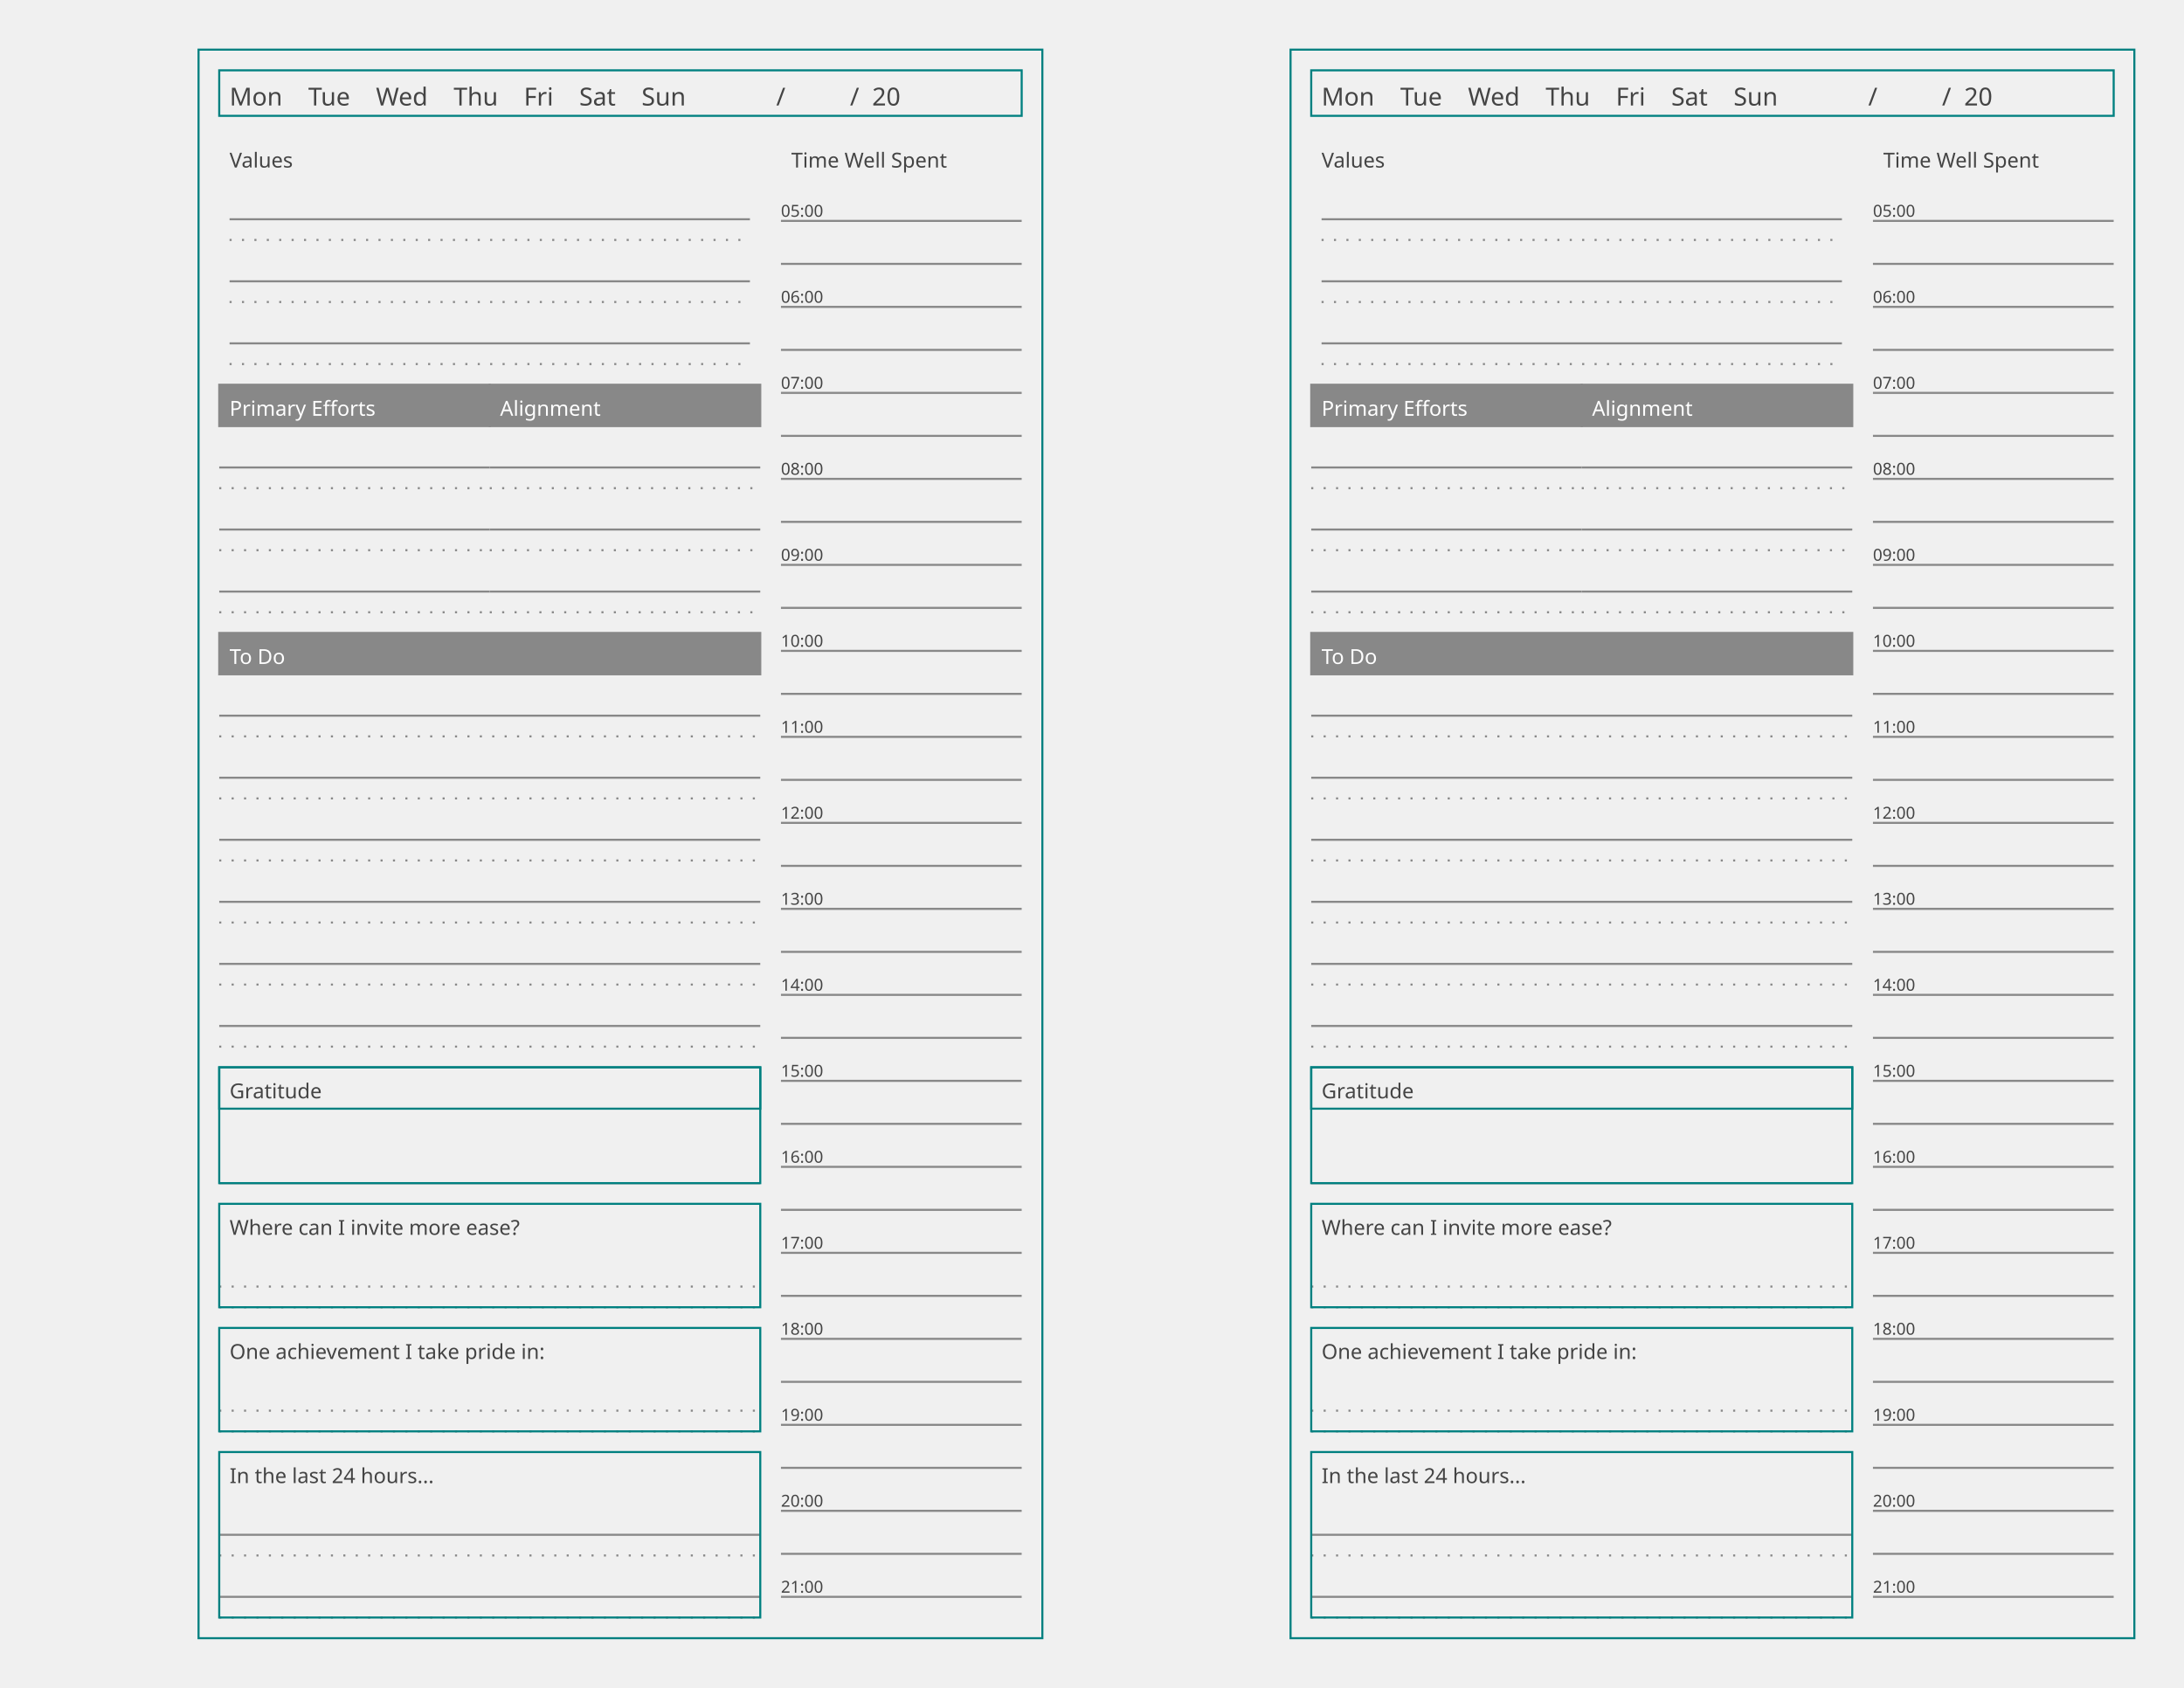
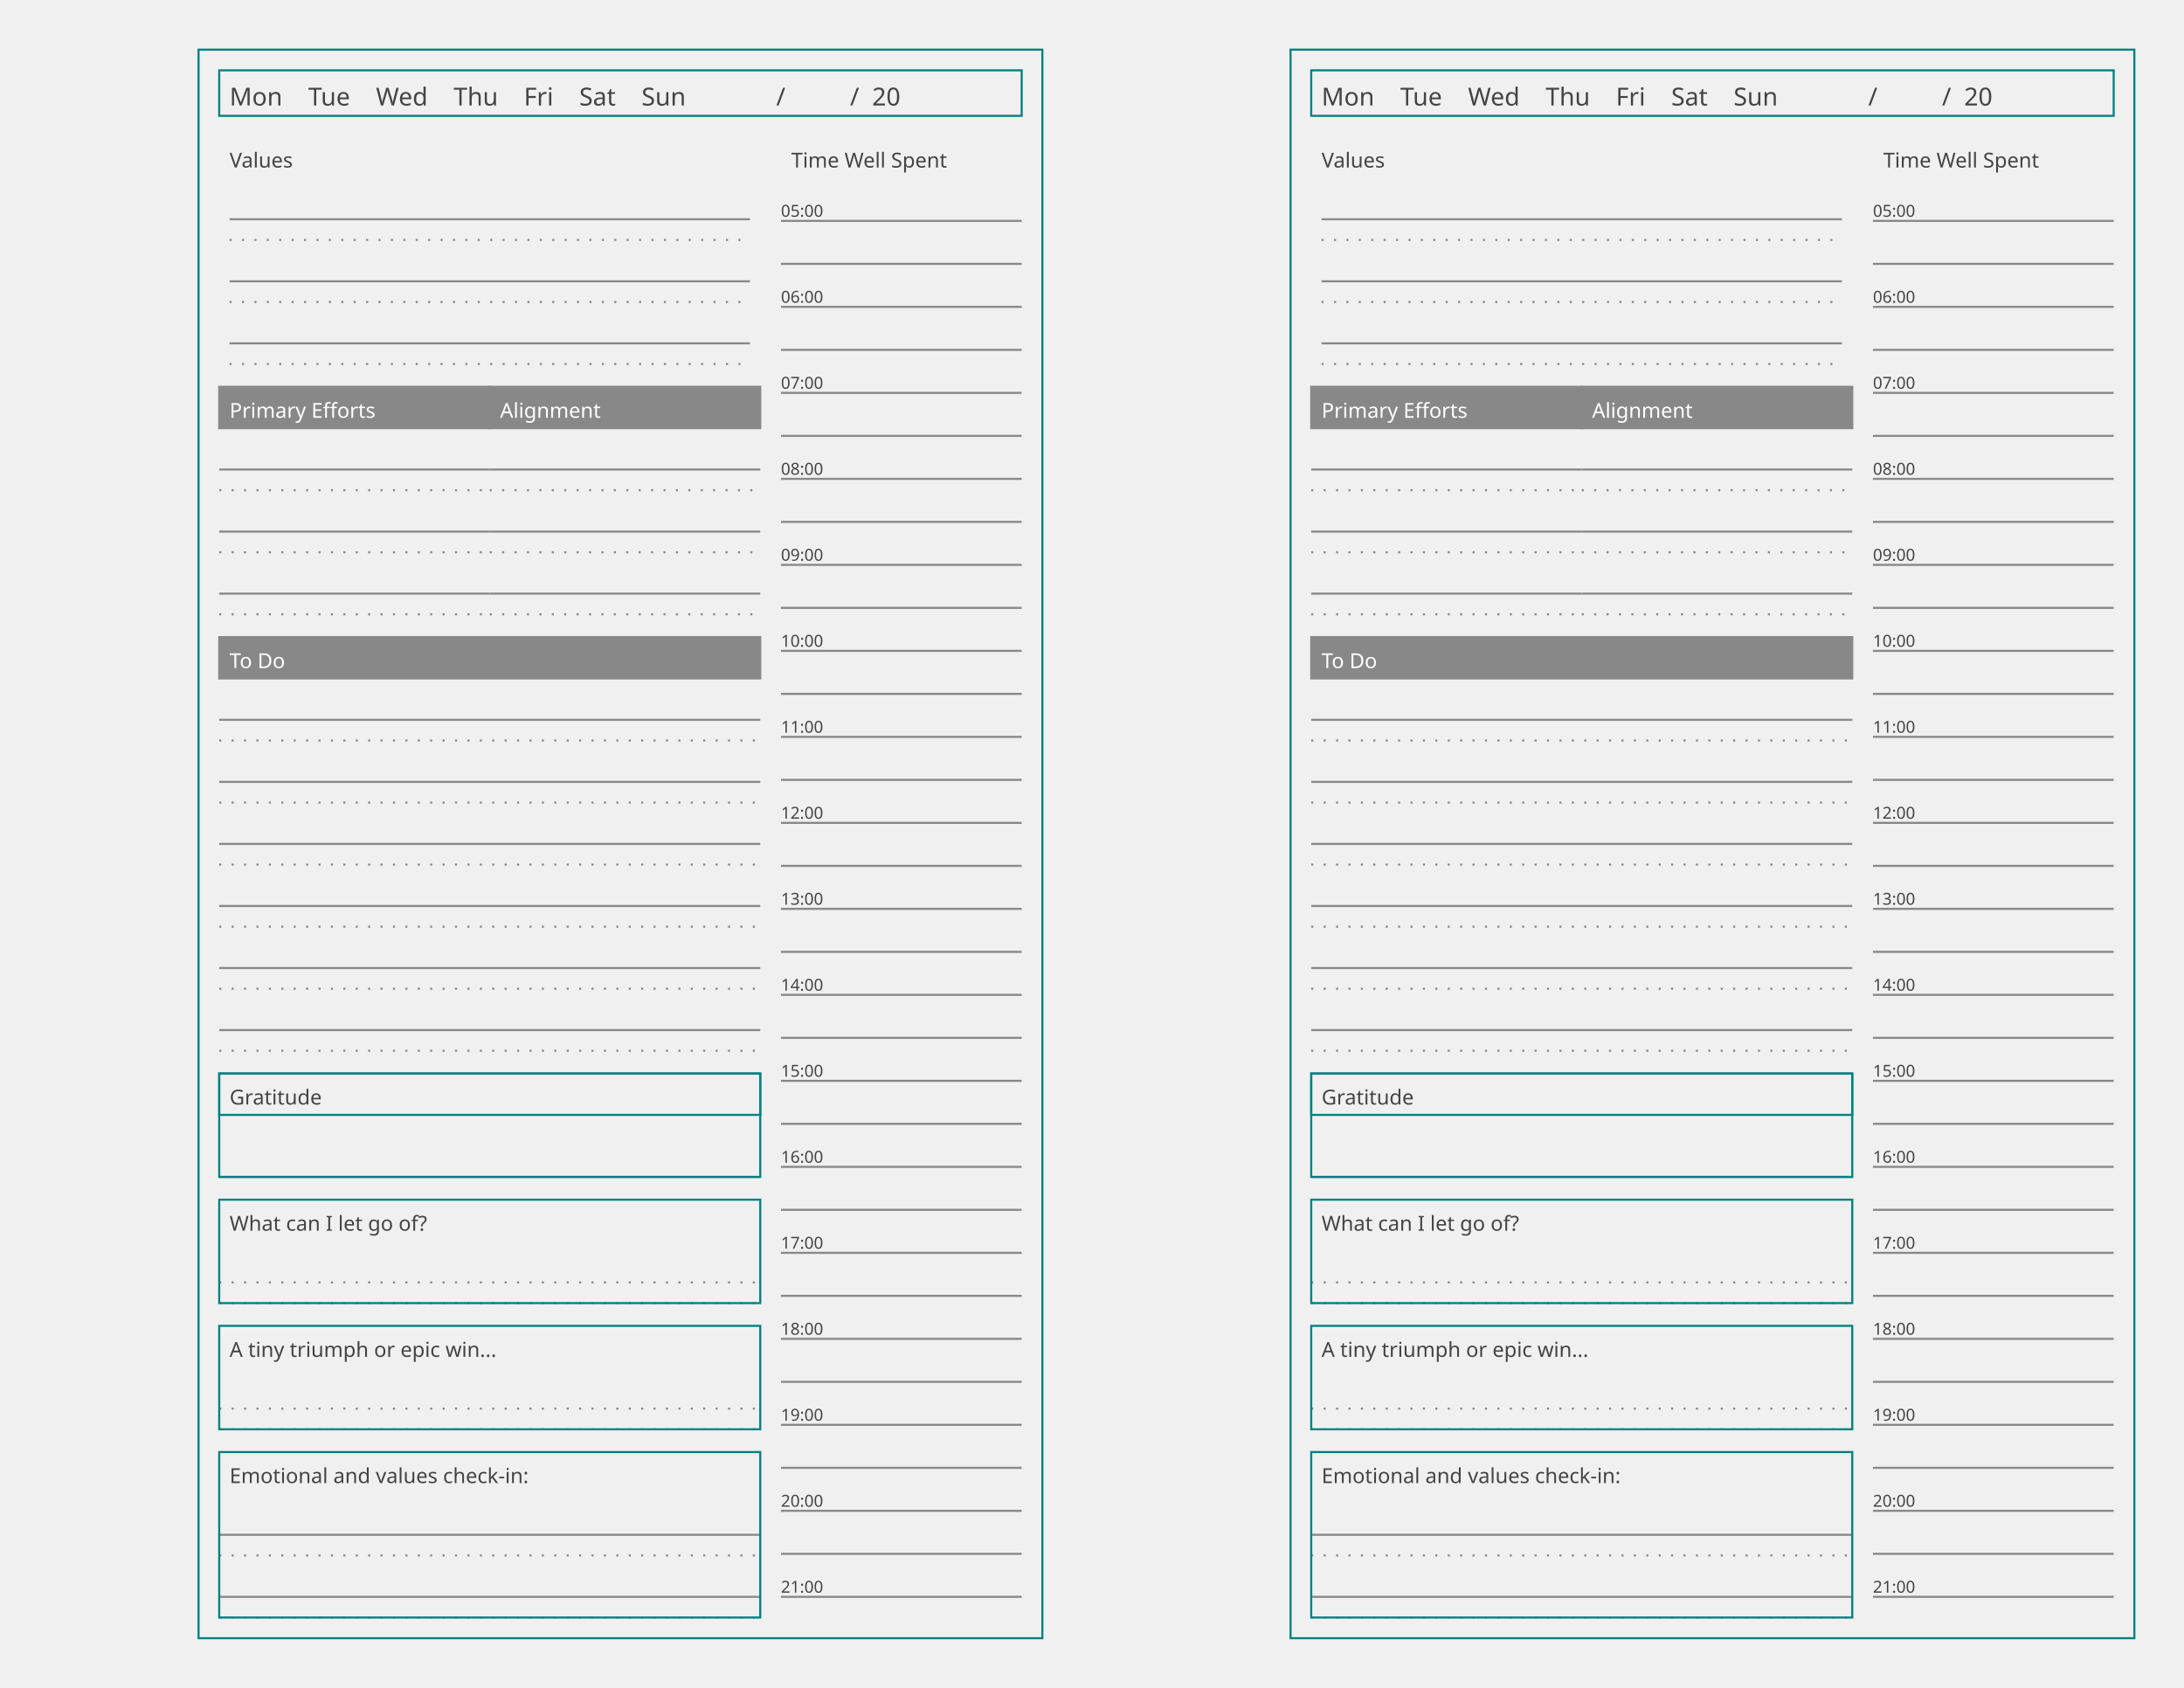
<svg xmlns="http://www.w3.org/2000/svg" baseProfile="tiny" height="8.5in" version="1.2" width="11in">
  <defs />
  <g transform="translate(96, 24.0)">
    <rect fill="none" height="768.0" stroke="#008080" width="408.0" x="0" y="0" />
    <g transform="translate(10, 10)">
      <rect fill="none" height="22" stroke="#008080" stroke-width="1" width="388.0" x="0" y="0" />
      <text alignment-baseline="text-after-edge" fill="#444444" font-family="Trebuchet MS" font-size="12" text-anchor="start" transform="translate(5,17)">Mon    Tue    Wed    Thu    Fri    Sat    Sun              /          /  20          </text>
    </g>
    <g transform="translate(10, 32)">
      <g transform="translate(0,10)">
        <g>
          <g transform="translate(0,0)">
            <text alignment-baseline="text-after-edge" fill="#444444" font-family="Ubuntu Mono" font-size="10" text-anchor="start" transform="translate(5,15)">Values</text>
          </g>
          <g transform="translate(0,20)">
            <g>
              <line stroke="#888888" stroke-dasharray="1,5" stroke-width="1" transform="translate(5,30.0)" x1="0" x2="251.6" y1="0" y2="0" />
              <line stroke="#888888" stroke-dasharray="1,5" stroke-width="1" transform="translate(5,60.0)" x1="0" x2="251.6" y1="0" y2="0" />
              <line stroke="#888888" stroke-dasharray="1,5" stroke-width="1" transform="translate(5,90.0)" x1="0" x2="251.6" y1="0" y2="0" />
            </g>
            <g>
              <line stroke="#888888" stroke-dasharray="1,0" stroke-width="1" transform="translate(5,20.0)" x1="0" x2="251.6" y1="0" y2="0" />
              <line stroke="#888888" stroke-dasharray="1,0" stroke-width="1" transform="translate(5,50.0)" x1="0" x2="251.6" y1="0" y2="0" />
              <line stroke="#888888" stroke-dasharray="1,0" stroke-width="1" transform="translate(5,80.0)" x1="0" x2="251.6" y1="0" y2="0" />
            </g>
          </g>
        </g>
      </g>
-       <g transform="translate(0,130)">
+       <g transform="translate(0,131.0)">
        <g>
          <g transform="translate(0,0)">
            <g>
              <g transform="translate(0,0)">
                <rect fill="#888888" height="20" stroke="#888888" stroke-width="1" width="130.8" x="0" y="0" />
                <text alignment-baseline="text-after-edge" fill="#ffffff" font-family="Trebuchet MS" font-size="10" text-anchor="start" transform="translate(5,15)">Primary Efforts</text>
              </g>
              <g transform="translate(0,20)">
                <g>
                  <line stroke="#888888" stroke-dasharray="1,5" stroke-width="1" transform="translate(0,30.0)" x1="0" x2="130.8" y1="0" y2="0" />
                  <line stroke="#888888" stroke-dasharray="1,5" stroke-width="1" transform="translate(0,60.0)" x1="0" x2="130.8" y1="0" y2="0" />
                  <line stroke="#888888" stroke-dasharray="1,5" stroke-width="1" transform="translate(0,90.0)" x1="0" x2="130.8" y1="0" y2="0" />
                </g>
                <g>
                  <line stroke="#888888" stroke-dasharray="1,0" stroke-width="1" transform="translate(0,20.0)" x1="0" x2="130.8" y1="0" y2="0" />
                  <line stroke="#888888" stroke-dasharray="1,0" stroke-width="1" transform="translate(0,50.0)" x1="0" x2="130.8" y1="0" y2="0" />
                  <line stroke="#888888" stroke-dasharray="1,0" stroke-width="1" transform="translate(0,80.0)" x1="0" x2="130.8" y1="0" y2="0" />
                </g>
              </g>
            </g>
          </g>
          <g transform="translate(130.8,0)">
            <g>
              <g transform="translate(0,0)">
                <rect fill="#888888" height="20" stroke="#888888" stroke-width="1" width="130.8" x="0" y="0" />
                <text alignment-baseline="text-after-edge" fill="#ffffff" font-family="Trebuchet MS" font-size="10" text-anchor="start" transform="translate(5,15)">Alignment</text>
              </g>
              <g transform="translate(0,20)">
                <g>
                  <line stroke="#888888" stroke-dasharray="1,5" stroke-width="1" transform="translate(0,30.0)" x1="0" x2="130.8" y1="0" y2="0" />
                  <line stroke="#888888" stroke-dasharray="1,5" stroke-width="1" transform="translate(0,60.0)" x1="0" x2="130.8" y1="0" y2="0" />
                  <line stroke="#888888" stroke-dasharray="1,5" stroke-width="1" transform="translate(0,90.0)" x1="0" x2="130.8" y1="0" y2="0" />
                </g>
                <g>
                  <line stroke="#888888" stroke-dasharray="1,0" stroke-width="1" transform="translate(0,20.0)" x1="0" x2="130.8" y1="0" y2="0" />
                  <line stroke="#888888" stroke-dasharray="1,0" stroke-width="1" transform="translate(0,50.0)" x1="0" x2="130.8" y1="0" y2="0" />
                  <line stroke="#888888" stroke-dasharray="1,0" stroke-width="1" transform="translate(0,80.0)" x1="0" x2="130.8" y1="0" y2="0" />
                </g>
              </g>
            </g>
          </g>
        </g>
      </g>
-       <g transform="translate(0,250)">
+       <g transform="translate(0,252.0)">
        <g>
          <g transform="translate(0,0)">
            <rect fill="#888888" height="20" stroke="#888888" stroke-width="1" width="261.6" x="0" y="0" />
            <text alignment-baseline="text-after-edge" fill="#ffffff" font-family="Ubuntu Mono" font-size="10" text-anchor="start" transform="translate(5,15)">To Do</text>
          </g>
          <g transform="translate(0,20)">
            <g>
              <line stroke="#888888" stroke-dasharray="1,5" stroke-width="1" transform="translate(0,30.0)" x1="0" x2="261.6" y1="0" y2="0" />
              <line stroke="#888888" stroke-dasharray="1,5" stroke-width="1" transform="translate(0,60.0)" x1="0" x2="261.6" y1="0" y2="0" />
              <line stroke="#888888" stroke-dasharray="1,5" stroke-width="1" transform="translate(0,90.0)" x1="0" x2="261.6" y1="0" y2="0" />
              <line stroke="#888888" stroke-dasharray="1,5" stroke-width="1" transform="translate(0,120.0)" x1="0" x2="261.6" y1="0" y2="0" />
              <line stroke="#888888" stroke-dasharray="1,5" stroke-width="1" transform="translate(0,150.0)" x1="0" x2="261.6" y1="0" y2="0" />
              <line stroke="#888888" stroke-dasharray="1,5" stroke-width="1" transform="translate(0,180.0)" x1="0" x2="261.6" y1="0" y2="0" />
            </g>
            <g>
              <line stroke="#888888" stroke-dasharray="1,0" stroke-width="1" transform="translate(0,20.0)" x1="0" x2="261.6" y1="0" y2="0" />
              <line stroke="#888888" stroke-dasharray="1,0" stroke-width="1" transform="translate(0,50.0)" x1="0" x2="261.6" y1="0" y2="0" />
              <line stroke="#888888" stroke-dasharray="1,0" stroke-width="1" transform="translate(0,80.0)" x1="0" x2="261.6" y1="0" y2="0" />
              <line stroke="#888888" stroke-dasharray="1,0" stroke-width="1" transform="translate(0,110.0)" x1="0" x2="261.6" y1="0" y2="0" />
              <line stroke="#888888" stroke-dasharray="1,0" stroke-width="1" transform="translate(0,140.0)" x1="0" x2="261.6" y1="0" y2="0" />
              <line stroke="#888888" stroke-dasharray="1,0" stroke-width="1" transform="translate(0,170.0)" x1="0" x2="261.6" y1="0" y2="0" />
            </g>
          </g>
        </g>
      </g>
-       <g transform="translate(0,460)">
+       <g transform="translate(0,463.0)">
        <g>
          <g transform="translate(0,0)">
            <rect fill="none" height="20" stroke="#008080" stroke-width="1" width="261.6" x="0" y="0" />
            <text alignment-baseline="text-after-edge" fill="#444444" font-family="Trebuchet MS" font-size="10" text-anchor="start" transform="translate(5,15)">Gratitude</text>
          </g>
          <g transform="translate(0,20)">
-             <line stroke="#888888" stroke-dasharray="1,0" stroke-width="1" transform="translate(0,36.0)" x1="0" x2="261.6" y1="0" y2="0" />
-           </g>
-         </g>
-         <rect fill="none" height="56.0" stroke="#008080" stroke-width="1" width="261.6" x="0" y="0" />
-       </g>
-       <g transform="translate(0,526.0)">
-         <g>
-           <g transform="translate(0,0)">
-             <text alignment-baseline="text-after-edge" fill="#444444" font-family="Ubuntu Mono" font-size="10" text-anchor="start" transform="translate(5,15)">Where can I invite more ease?</text>
+             <line stroke="#888888" stroke-dasharray="1,0" stroke-width="1" transform="translate(0,30.0)" x1="0" x2="261.6" y1="0" y2="0" />
+           </g>
+         </g>
+         <rect fill="none" height="50" stroke="#008080" stroke-width="1" width="261.6" x="0" y="0" />
+       </g>
+       <g transform="translate(0,524.0)">
+         <g>
+           <g transform="translate(0,0)">
+             <text alignment-baseline="text-after-edge" fill="#444444" font-family="Ubuntu Mono" font-size="10" text-anchor="start" transform="translate(5,15)">What can I let go of?</text>
          </g>
          <g transform="translate(0,20)">
            <g>
              <line stroke="#888888" stroke-dasharray="1,5" stroke-width="1" transform="translate(0,30.0)" x1="0" x2="261.6" y1="0" y2="0" />
            </g>
            <g>
              <line stroke="#888888" stroke-dasharray="1,5" stroke-width="1" transform="translate(0,20.0)" x1="0" x2="261.6" y1="0" y2="0" />
            </g>
          </g>
        </g>
        <rect fill="none" height="50" stroke="#008080" stroke-width="1" width="261.6" x="0" y="0" />
      </g>
-       <g transform="translate(0,586.0)">
-         <g>
-           <g transform="translate(0,0)">
-             <text alignment-baseline="text-after-edge" fill="#444444" font-family="Ubuntu Mono" font-size="10" text-anchor="start" transform="translate(5,15)">One achievement I take pride in:</text>
+       <g transform="translate(0,585.0)">
+         <g>
+           <g transform="translate(0,0)">
+             <text alignment-baseline="text-after-edge" fill="#444444" font-family="Ubuntu Mono" font-size="10" text-anchor="start" transform="translate(5,15)">A tiny triumph or epic win...</text>
          </g>
          <g transform="translate(0,20)">
            <g>
              <line stroke="#888888" stroke-dasharray="1,5" stroke-width="1" transform="translate(0,30.0)" x1="0" x2="261.6" y1="0" y2="0" />
            </g>
            <g>
              <line stroke="#888888" stroke-dasharray="1,5" stroke-width="1" transform="translate(0,20.0)" x1="0" x2="261.6" y1="0" y2="0" />
            </g>
          </g>
        </g>
        <rect fill="none" height="50" stroke="#008080" stroke-width="1" width="261.6" x="0" y="0" />
      </g>
      <g transform="translate(0,646.0)">
        <g>
          <g transform="translate(0,0)">
-             <text alignment-baseline="text-after-edge" fill="#444444" font-family="Ubuntu Mono" font-size="10" text-anchor="start" transform="translate(5,15)">In the last 24 hours...</text>
+             <text alignment-baseline="text-after-edge" fill="#444444" font-family="Ubuntu Mono" font-size="10" text-anchor="start" transform="translate(5,15)">Emotional and values check-in:</text>
          </g>
          <g transform="translate(0,20)">
            <g>
              <line stroke="#888888" stroke-dasharray="1,5" stroke-width="1" transform="translate(0,30.0)" x1="0" x2="261.6" y1="0" y2="0" />
              <line stroke="#888888" stroke-dasharray="1,5" stroke-width="1" transform="translate(0,60.0)" x1="0" x2="261.6" y1="0" y2="0" />
            </g>
            <g>
              <line stroke="#888888" stroke-dasharray="1,0" stroke-width="1" transform="translate(0,20.0)" x1="0" x2="261.6" y1="0" y2="0" />
              <line stroke="#888888" stroke-dasharray="1,0" stroke-width="1" transform="translate(0,50.0)" x1="0" x2="261.6" y1="0" y2="0" />
            </g>
          </g>
        </g>
        <rect fill="none" height="80" stroke="#008080" stroke-width="1" width="261.6" x="0" y="0" />
      </g>
    </g>
    <g transform="translate(281.6,32)">
      <g>
        <rect fill="none" height="20" stroke="none" width="116.4" x="0" y="10" />
        <text alignment-baseline="text-after-edge" fill="#444444" font-family="Ubuntu Mono" font-size="10" text-anchor="start" x="5" y="25">Time Well Spent</text>
      </g>
      <g>
        <text alignment-baseline="text-after-edge" fill="#444444" font-family="Ubuntu Mono" font-size="8" text-anchor="start" x="0" y="48.788">05:00</text>
        <line stroke="#888888" x1="0" x2="116.4" y1="50.788" y2="50.788" />
        <line stroke="#888888" x1="0" x2="116.4" y1="71.576" y2="71.576" />
        <text alignment-baseline="text-after-edge" fill="#444444" font-family="Ubuntu Mono" font-size="8" text-anchor="start" x="0" y="90.364">06:00</text>
        <line stroke="#888888" x1="0" x2="116.4" y1="92.364" y2="92.364" />
        <line stroke="#888888" x1="0" x2="116.4" y1="113.152" y2="113.152" />
        <text alignment-baseline="text-after-edge" fill="#444444" font-family="Ubuntu Mono" font-size="8" text-anchor="start" x="0" y="131.939">07:00</text>
        <line stroke="#888888" x1="0" x2="116.4" y1="133.939" y2="133.939" />
        <line stroke="#888888" x1="0" x2="116.4" y1="154.727" y2="154.727" />
        <text alignment-baseline="text-after-edge" fill="#444444" font-family="Ubuntu Mono" font-size="8" text-anchor="start" x="0" y="173.515">08:00</text>
        <line stroke="#888888" x1="0" x2="116.4" y1="175.515" y2="175.515" />
        <line stroke="#888888" x1="0" x2="116.4" y1="196.303" y2="196.303" />
        <text alignment-baseline="text-after-edge" fill="#444444" font-family="Ubuntu Mono" font-size="8" text-anchor="start" x="0" y="215.091">09:00</text>
        <line stroke="#888888" x1="0" x2="116.4" y1="217.091" y2="217.091" />
        <line stroke="#888888" x1="0" x2="116.4" y1="237.879" y2="237.879" />
        <text alignment-baseline="text-after-edge" fill="#444444" font-family="Ubuntu Mono" font-size="8" text-anchor="start" x="0" y="256.667">10:00</text>
        <line stroke="#888888" x1="0" x2="116.4" y1="258.667" y2="258.667" />
        <line stroke="#888888" x1="0" x2="116.4" y1="279.455" y2="279.455" />
        <text alignment-baseline="text-after-edge" fill="#444444" font-family="Ubuntu Mono" font-size="8" text-anchor="start" x="0" y="298.242">11:00</text>
        <line stroke="#888888" x1="0" x2="116.4" y1="300.242" y2="300.242" />
        <line stroke="#888888" x1="0" x2="116.4" y1="321.03" y2="321.03" />
        <text alignment-baseline="text-after-edge" fill="#444444" font-family="Ubuntu Mono" font-size="8" text-anchor="start" x="0" y="339.818">12:00</text>
        <line stroke="#888888" x1="0" x2="116.4" y1="341.818" y2="341.818" />
        <line stroke="#888888" x1="0" x2="116.4" y1="362.606" y2="362.606" />
        <text alignment-baseline="text-after-edge" fill="#444444" font-family="Ubuntu Mono" font-size="8" text-anchor="start" x="0" y="381.394">13:00</text>
        <line stroke="#888888" x1="0" x2="116.4" y1="383.394" y2="383.394" />
        <line stroke="#888888" x1="0" x2="116.4" y1="404.182" y2="404.182" />
        <text alignment-baseline="text-after-edge" fill="#444444" font-family="Ubuntu Mono" font-size="8" text-anchor="start" x="0" y="422.97">14:00</text>
        <line stroke="#888888" x1="0" x2="116.4" y1="424.97" y2="424.97" />
        <line stroke="#888888" x1="0" x2="116.4" y1="445.758" y2="445.758" />
        <text alignment-baseline="text-after-edge" fill="#444444" font-family="Ubuntu Mono" font-size="8" text-anchor="start" x="0" y="464.545">15:00</text>
        <line stroke="#888888" x1="0" x2="116.4" y1="466.545" y2="466.545" />
        <line stroke="#888888" x1="0" x2="116.4" y1="487.333" y2="487.333" />
        <text alignment-baseline="text-after-edge" fill="#444444" font-family="Ubuntu Mono" font-size="8" text-anchor="start" x="0" y="506.121">16:00</text>
        <line stroke="#888888" x1="0" x2="116.4" y1="508.121" y2="508.121" />
        <line stroke="#888888" x1="0" x2="116.4" y1="528.909" y2="528.909" />
        <text alignment-baseline="text-after-edge" fill="#444444" font-family="Ubuntu Mono" font-size="8" text-anchor="start" x="0" y="547.697">17:00</text>
        <line stroke="#888888" x1="0" x2="116.4" y1="549.697" y2="549.697" />
        <line stroke="#888888" x1="0" x2="116.4" y1="570.485" y2="570.485" />
        <text alignment-baseline="text-after-edge" fill="#444444" font-family="Ubuntu Mono" font-size="8" text-anchor="start" x="0" y="589.273">18:00</text>
        <line stroke="#888888" x1="0" x2="116.4" y1="591.273" y2="591.273" />
        <line stroke="#888888" x1="0" x2="116.4" y1="612.061" y2="612.061" />
        <text alignment-baseline="text-after-edge" fill="#444444" font-family="Ubuntu Mono" font-size="8" text-anchor="start" x="0" y="630.848">19:00</text>
        <line stroke="#888888" x1="0" x2="116.4" y1="632.848" y2="632.848" />
        <line stroke="#888888" x1="0" x2="116.4" y1="653.636" y2="653.636" />
        <text alignment-baseline="text-after-edge" fill="#444444" font-family="Ubuntu Mono" font-size="8" text-anchor="start" x="0" y="672.424">20:00</text>
        <line stroke="#888888" x1="0" x2="116.4" y1="674.424" y2="674.424" />
        <line stroke="#888888" x1="0" x2="116.4" y1="695.212" y2="695.212" />
        <text alignment-baseline="text-after-edge" fill="#444444" font-family="Ubuntu Mono" font-size="8" text-anchor="start" x="0" y="714.0">21:00</text>
        <line stroke="#888888" x1="0" x2="116.4" y1="716.0" y2="716.0" />
      </g>
    </g>
  </g>
  <g transform="translate(624.0, 24.0)">
    <rect fill="none" height="768.0" stroke="#008080" width="408.0" x="0" y="0" />
    <g transform="translate(10, 10)">
      <rect fill="none" height="22" stroke="#008080" stroke-width="1" width="388.0" x="0" y="0" />
      <text alignment-baseline="text-after-edge" fill="#444444" font-family="Trebuchet MS" font-size="12" text-anchor="start" transform="translate(5,17)">Mon    Tue    Wed    Thu    Fri    Sat    Sun              /          /  20          </text>
    </g>
    <g transform="translate(10, 32)">
      <g transform="translate(0,10)">
        <g>
          <g transform="translate(0,0)">
            <text alignment-baseline="text-after-edge" fill="#444444" font-family="Ubuntu Mono" font-size="10" text-anchor="start" transform="translate(5,15)">Values</text>
          </g>
          <g transform="translate(0,20)">
            <g>
              <line stroke="#888888" stroke-dasharray="1,5" stroke-width="1" transform="translate(5,30.0)" x1="0" x2="251.6" y1="0" y2="0" />
              <line stroke="#888888" stroke-dasharray="1,5" stroke-width="1" transform="translate(5,60.0)" x1="0" x2="251.6" y1="0" y2="0" />
              <line stroke="#888888" stroke-dasharray="1,5" stroke-width="1" transform="translate(5,90.0)" x1="0" x2="251.6" y1="0" y2="0" />
            </g>
            <g>
              <line stroke="#888888" stroke-dasharray="1,0" stroke-width="1" transform="translate(5,20.0)" x1="0" x2="251.6" y1="0" y2="0" />
              <line stroke="#888888" stroke-dasharray="1,0" stroke-width="1" transform="translate(5,50.0)" x1="0" x2="251.6" y1="0" y2="0" />
              <line stroke="#888888" stroke-dasharray="1,0" stroke-width="1" transform="translate(5,80.0)" x1="0" x2="251.6" y1="0" y2="0" />
            </g>
          </g>
        </g>
      </g>
-       <g transform="translate(0,130)">
+       <g transform="translate(0,131.0)">
        <g>
          <g transform="translate(0,0)">
            <g>
              <g transform="translate(0,0)">
                <rect fill="#888888" height="20" stroke="#888888" stroke-width="1" width="130.8" x="0" y="0" />
                <text alignment-baseline="text-after-edge" fill="#ffffff" font-family="Trebuchet MS" font-size="10" text-anchor="start" transform="translate(5,15)">Primary Efforts</text>
              </g>
              <g transform="translate(0,20)">
                <g>
                  <line stroke="#888888" stroke-dasharray="1,5" stroke-width="1" transform="translate(0,30.0)" x1="0" x2="130.8" y1="0" y2="0" />
                  <line stroke="#888888" stroke-dasharray="1,5" stroke-width="1" transform="translate(0,60.0)" x1="0" x2="130.8" y1="0" y2="0" />
                  <line stroke="#888888" stroke-dasharray="1,5" stroke-width="1" transform="translate(0,90.0)" x1="0" x2="130.8" y1="0" y2="0" />
                </g>
                <g>
                  <line stroke="#888888" stroke-dasharray="1,0" stroke-width="1" transform="translate(0,20.0)" x1="0" x2="130.8" y1="0" y2="0" />
                  <line stroke="#888888" stroke-dasharray="1,0" stroke-width="1" transform="translate(0,50.0)" x1="0" x2="130.8" y1="0" y2="0" />
                  <line stroke="#888888" stroke-dasharray="1,0" stroke-width="1" transform="translate(0,80.0)" x1="0" x2="130.8" y1="0" y2="0" />
                </g>
              </g>
            </g>
          </g>
          <g transform="translate(130.8,0)">
            <g>
              <g transform="translate(0,0)">
                <rect fill="#888888" height="20" stroke="#888888" stroke-width="1" width="130.8" x="0" y="0" />
                <text alignment-baseline="text-after-edge" fill="#ffffff" font-family="Trebuchet MS" font-size="10" text-anchor="start" transform="translate(5,15)">Alignment</text>
              </g>
              <g transform="translate(0,20)">
                <g>
                  <line stroke="#888888" stroke-dasharray="1,5" stroke-width="1" transform="translate(0,30.0)" x1="0" x2="130.8" y1="0" y2="0" />
                  <line stroke="#888888" stroke-dasharray="1,5" stroke-width="1" transform="translate(0,60.0)" x1="0" x2="130.8" y1="0" y2="0" />
                  <line stroke="#888888" stroke-dasharray="1,5" stroke-width="1" transform="translate(0,90.0)" x1="0" x2="130.8" y1="0" y2="0" />
                </g>
                <g>
                  <line stroke="#888888" stroke-dasharray="1,0" stroke-width="1" transform="translate(0,20.0)" x1="0" x2="130.8" y1="0" y2="0" />
                  <line stroke="#888888" stroke-dasharray="1,0" stroke-width="1" transform="translate(0,50.0)" x1="0" x2="130.8" y1="0" y2="0" />
                  <line stroke="#888888" stroke-dasharray="1,0" stroke-width="1" transform="translate(0,80.0)" x1="0" x2="130.8" y1="0" y2="0" />
                </g>
              </g>
            </g>
          </g>
        </g>
      </g>
-       <g transform="translate(0,250)">
+       <g transform="translate(0,252.0)">
        <g>
          <g transform="translate(0,0)">
            <rect fill="#888888" height="20" stroke="#888888" stroke-width="1" width="261.6" x="0" y="0" />
            <text alignment-baseline="text-after-edge" fill="#ffffff" font-family="Ubuntu Mono" font-size="10" text-anchor="start" transform="translate(5,15)">To Do</text>
          </g>
          <g transform="translate(0,20)">
            <g>
              <line stroke="#888888" stroke-dasharray="1,5" stroke-width="1" transform="translate(0,30.0)" x1="0" x2="261.6" y1="0" y2="0" />
              <line stroke="#888888" stroke-dasharray="1,5" stroke-width="1" transform="translate(0,60.0)" x1="0" x2="261.6" y1="0" y2="0" />
              <line stroke="#888888" stroke-dasharray="1,5" stroke-width="1" transform="translate(0,90.0)" x1="0" x2="261.6" y1="0" y2="0" />
              <line stroke="#888888" stroke-dasharray="1,5" stroke-width="1" transform="translate(0,120.0)" x1="0" x2="261.6" y1="0" y2="0" />
              <line stroke="#888888" stroke-dasharray="1,5" stroke-width="1" transform="translate(0,150.0)" x1="0" x2="261.6" y1="0" y2="0" />
              <line stroke="#888888" stroke-dasharray="1,5" stroke-width="1" transform="translate(0,180.0)" x1="0" x2="261.6" y1="0" y2="0" />
            </g>
            <g>
              <line stroke="#888888" stroke-dasharray="1,0" stroke-width="1" transform="translate(0,20.0)" x1="0" x2="261.6" y1="0" y2="0" />
              <line stroke="#888888" stroke-dasharray="1,0" stroke-width="1" transform="translate(0,50.0)" x1="0" x2="261.6" y1="0" y2="0" />
              <line stroke="#888888" stroke-dasharray="1,0" stroke-width="1" transform="translate(0,80.0)" x1="0" x2="261.6" y1="0" y2="0" />
              <line stroke="#888888" stroke-dasharray="1,0" stroke-width="1" transform="translate(0,110.0)" x1="0" x2="261.6" y1="0" y2="0" />
              <line stroke="#888888" stroke-dasharray="1,0" stroke-width="1" transform="translate(0,140.0)" x1="0" x2="261.6" y1="0" y2="0" />
              <line stroke="#888888" stroke-dasharray="1,0" stroke-width="1" transform="translate(0,170.0)" x1="0" x2="261.6" y1="0" y2="0" />
            </g>
          </g>
        </g>
      </g>
-       <g transform="translate(0,460)">
+       <g transform="translate(0,463.0)">
        <g>
          <g transform="translate(0,0)">
            <rect fill="none" height="20" stroke="#008080" stroke-width="1" width="261.6" x="0" y="0" />
            <text alignment-baseline="text-after-edge" fill="#444444" font-family="Trebuchet MS" font-size="10" text-anchor="start" transform="translate(5,15)">Gratitude</text>
          </g>
          <g transform="translate(0,20)">
-             <line stroke="#888888" stroke-dasharray="1,0" stroke-width="1" transform="translate(0,36.0)" x1="0" x2="261.6" y1="0" y2="0" />
-           </g>
-         </g>
-         <rect fill="none" height="56.0" stroke="#008080" stroke-width="1" width="261.6" x="0" y="0" />
-       </g>
-       <g transform="translate(0,526.0)">
-         <g>
-           <g transform="translate(0,0)">
-             <text alignment-baseline="text-after-edge" fill="#444444" font-family="Ubuntu Mono" font-size="10" text-anchor="start" transform="translate(5,15)">Where can I invite more ease?</text>
+             <line stroke="#888888" stroke-dasharray="1,0" stroke-width="1" transform="translate(0,30.0)" x1="0" x2="261.6" y1="0" y2="0" />
+           </g>
+         </g>
+         <rect fill="none" height="50" stroke="#008080" stroke-width="1" width="261.6" x="0" y="0" />
+       </g>
+       <g transform="translate(0,524.0)">
+         <g>
+           <g transform="translate(0,0)">
+             <text alignment-baseline="text-after-edge" fill="#444444" font-family="Ubuntu Mono" font-size="10" text-anchor="start" transform="translate(5,15)">What can I let go of?</text>
          </g>
          <g transform="translate(0,20)">
            <g>
              <line stroke="#888888" stroke-dasharray="1,5" stroke-width="1" transform="translate(0,30.0)" x1="0" x2="261.6" y1="0" y2="0" />
            </g>
            <g>
              <line stroke="#888888" stroke-dasharray="1,5" stroke-width="1" transform="translate(0,20.0)" x1="0" x2="261.6" y1="0" y2="0" />
            </g>
          </g>
        </g>
        <rect fill="none" height="50" stroke="#008080" stroke-width="1" width="261.6" x="0" y="0" />
      </g>
-       <g transform="translate(0,586.0)">
-         <g>
-           <g transform="translate(0,0)">
-             <text alignment-baseline="text-after-edge" fill="#444444" font-family="Ubuntu Mono" font-size="10" text-anchor="start" transform="translate(5,15)">One achievement I take pride in:</text>
+       <g transform="translate(0,585.0)">
+         <g>
+           <g transform="translate(0,0)">
+             <text alignment-baseline="text-after-edge" fill="#444444" font-family="Ubuntu Mono" font-size="10" text-anchor="start" transform="translate(5,15)">A tiny triumph or epic win...</text>
          </g>
          <g transform="translate(0,20)">
            <g>
              <line stroke="#888888" stroke-dasharray="1,5" stroke-width="1" transform="translate(0,30.0)" x1="0" x2="261.6" y1="0" y2="0" />
            </g>
            <g>
              <line stroke="#888888" stroke-dasharray="1,5" stroke-width="1" transform="translate(0,20.0)" x1="0" x2="261.6" y1="0" y2="0" />
            </g>
          </g>
        </g>
        <rect fill="none" height="50" stroke="#008080" stroke-width="1" width="261.6" x="0" y="0" />
      </g>
      <g transform="translate(0,646.0)">
        <g>
          <g transform="translate(0,0)">
-             <text alignment-baseline="text-after-edge" fill="#444444" font-family="Ubuntu Mono" font-size="10" text-anchor="start" transform="translate(5,15)">In the last 24 hours...</text>
+             <text alignment-baseline="text-after-edge" fill="#444444" font-family="Ubuntu Mono" font-size="10" text-anchor="start" transform="translate(5,15)">Emotional and values check-in:</text>
          </g>
          <g transform="translate(0,20)">
            <g>
              <line stroke="#888888" stroke-dasharray="1,5" stroke-width="1" transform="translate(0,30.0)" x1="0" x2="261.6" y1="0" y2="0" />
              <line stroke="#888888" stroke-dasharray="1,5" stroke-width="1" transform="translate(0,60.0)" x1="0" x2="261.6" y1="0" y2="0" />
            </g>
            <g>
              <line stroke="#888888" stroke-dasharray="1,0" stroke-width="1" transform="translate(0,20.0)" x1="0" x2="261.6" y1="0" y2="0" />
              <line stroke="#888888" stroke-dasharray="1,0" stroke-width="1" transform="translate(0,50.0)" x1="0" x2="261.6" y1="0" y2="0" />
            </g>
          </g>
        </g>
        <rect fill="none" height="80" stroke="#008080" stroke-width="1" width="261.6" x="0" y="0" />
      </g>
    </g>
    <g transform="translate(281.6,32)">
      <g>
        <rect fill="none" height="20" stroke="none" width="116.4" x="0" y="10" />
        <text alignment-baseline="text-after-edge" fill="#444444" font-family="Ubuntu Mono" font-size="10" text-anchor="start" x="5" y="25">Time Well Spent</text>
      </g>
      <g>
        <text alignment-baseline="text-after-edge" fill="#444444" font-family="Ubuntu Mono" font-size="8" text-anchor="start" x="0" y="48.788">05:00</text>
        <line stroke="#888888" x1="0" x2="116.4" y1="50.788" y2="50.788" />
        <line stroke="#888888" x1="0" x2="116.4" y1="71.576" y2="71.576" />
        <text alignment-baseline="text-after-edge" fill="#444444" font-family="Ubuntu Mono" font-size="8" text-anchor="start" x="0" y="90.364">06:00</text>
        <line stroke="#888888" x1="0" x2="116.4" y1="92.364" y2="92.364" />
        <line stroke="#888888" x1="0" x2="116.4" y1="113.152" y2="113.152" />
        <text alignment-baseline="text-after-edge" fill="#444444" font-family="Ubuntu Mono" font-size="8" text-anchor="start" x="0" y="131.939">07:00</text>
        <line stroke="#888888" x1="0" x2="116.4" y1="133.939" y2="133.939" />
        <line stroke="#888888" x1="0" x2="116.4" y1="154.727" y2="154.727" />
        <text alignment-baseline="text-after-edge" fill="#444444" font-family="Ubuntu Mono" font-size="8" text-anchor="start" x="0" y="173.515">08:00</text>
        <line stroke="#888888" x1="0" x2="116.4" y1="175.515" y2="175.515" />
        <line stroke="#888888" x1="0" x2="116.4" y1="196.303" y2="196.303" />
        <text alignment-baseline="text-after-edge" fill="#444444" font-family="Ubuntu Mono" font-size="8" text-anchor="start" x="0" y="215.091">09:00</text>
        <line stroke="#888888" x1="0" x2="116.4" y1="217.091" y2="217.091" />
        <line stroke="#888888" x1="0" x2="116.4" y1="237.879" y2="237.879" />
        <text alignment-baseline="text-after-edge" fill="#444444" font-family="Ubuntu Mono" font-size="8" text-anchor="start" x="0" y="256.667">10:00</text>
        <line stroke="#888888" x1="0" x2="116.4" y1="258.667" y2="258.667" />
        <line stroke="#888888" x1="0" x2="116.4" y1="279.455" y2="279.455" />
        <text alignment-baseline="text-after-edge" fill="#444444" font-family="Ubuntu Mono" font-size="8" text-anchor="start" x="0" y="298.242">11:00</text>
        <line stroke="#888888" x1="0" x2="116.4" y1="300.242" y2="300.242" />
        <line stroke="#888888" x1="0" x2="116.4" y1="321.03" y2="321.03" />
        <text alignment-baseline="text-after-edge" fill="#444444" font-family="Ubuntu Mono" font-size="8" text-anchor="start" x="0" y="339.818">12:00</text>
        <line stroke="#888888" x1="0" x2="116.4" y1="341.818" y2="341.818" />
        <line stroke="#888888" x1="0" x2="116.4" y1="362.606" y2="362.606" />
        <text alignment-baseline="text-after-edge" fill="#444444" font-family="Ubuntu Mono" font-size="8" text-anchor="start" x="0" y="381.394">13:00</text>
        <line stroke="#888888" x1="0" x2="116.4" y1="383.394" y2="383.394" />
        <line stroke="#888888" x1="0" x2="116.4" y1="404.182" y2="404.182" />
        <text alignment-baseline="text-after-edge" fill="#444444" font-family="Ubuntu Mono" font-size="8" text-anchor="start" x="0" y="422.97">14:00</text>
        <line stroke="#888888" x1="0" x2="116.4" y1="424.97" y2="424.97" />
        <line stroke="#888888" x1="0" x2="116.4" y1="445.758" y2="445.758" />
        <text alignment-baseline="text-after-edge" fill="#444444" font-family="Ubuntu Mono" font-size="8" text-anchor="start" x="0" y="464.545">15:00</text>
        <line stroke="#888888" x1="0" x2="116.4" y1="466.545" y2="466.545" />
        <line stroke="#888888" x1="0" x2="116.4" y1="487.333" y2="487.333" />
        <text alignment-baseline="text-after-edge" fill="#444444" font-family="Ubuntu Mono" font-size="8" text-anchor="start" x="0" y="506.121">16:00</text>
        <line stroke="#888888" x1="0" x2="116.4" y1="508.121" y2="508.121" />
        <line stroke="#888888" x1="0" x2="116.4" y1="528.909" y2="528.909" />
        <text alignment-baseline="text-after-edge" fill="#444444" font-family="Ubuntu Mono" font-size="8" text-anchor="start" x="0" y="547.697">17:00</text>
        <line stroke="#888888" x1="0" x2="116.4" y1="549.697" y2="549.697" />
        <line stroke="#888888" x1="0" x2="116.4" y1="570.485" y2="570.485" />
        <text alignment-baseline="text-after-edge" fill="#444444" font-family="Ubuntu Mono" font-size="8" text-anchor="start" x="0" y="589.273">18:00</text>
        <line stroke="#888888" x1="0" x2="116.4" y1="591.273" y2="591.273" />
        <line stroke="#888888" x1="0" x2="116.4" y1="612.061" y2="612.061" />
        <text alignment-baseline="text-after-edge" fill="#444444" font-family="Ubuntu Mono" font-size="8" text-anchor="start" x="0" y="630.848">19:00</text>
        <line stroke="#888888" x1="0" x2="116.4" y1="632.848" y2="632.848" />
        <line stroke="#888888" x1="0" x2="116.4" y1="653.636" y2="653.636" />
        <text alignment-baseline="text-after-edge" fill="#444444" font-family="Ubuntu Mono" font-size="8" text-anchor="start" x="0" y="672.424">20:00</text>
        <line stroke="#888888" x1="0" x2="116.4" y1="674.424" y2="674.424" />
        <line stroke="#888888" x1="0" x2="116.4" y1="695.212" y2="695.212" />
        <text alignment-baseline="text-after-edge" fill="#444444" font-family="Ubuntu Mono" font-size="8" text-anchor="start" x="0" y="714.0">21:00</text>
        <line stroke="#888888" x1="0" x2="116.4" y1="716.0" y2="716.0" />
      </g>
    </g>
  </g>
</svg>
